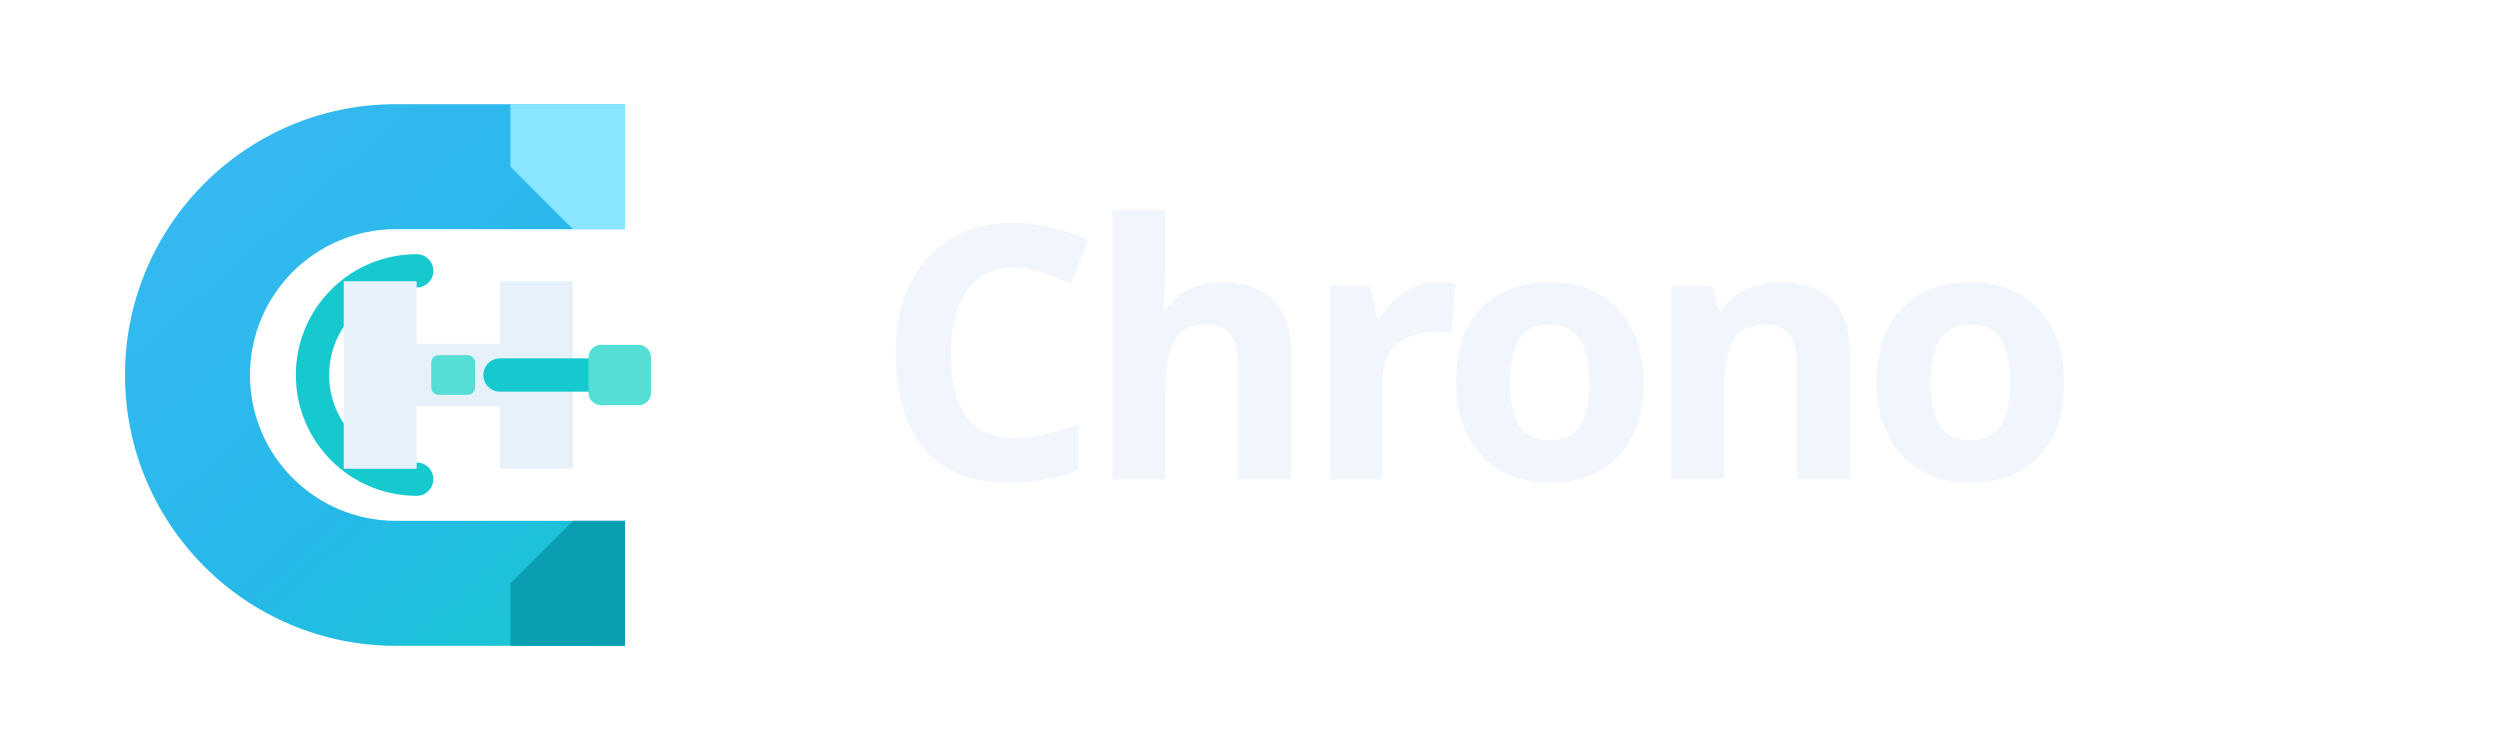
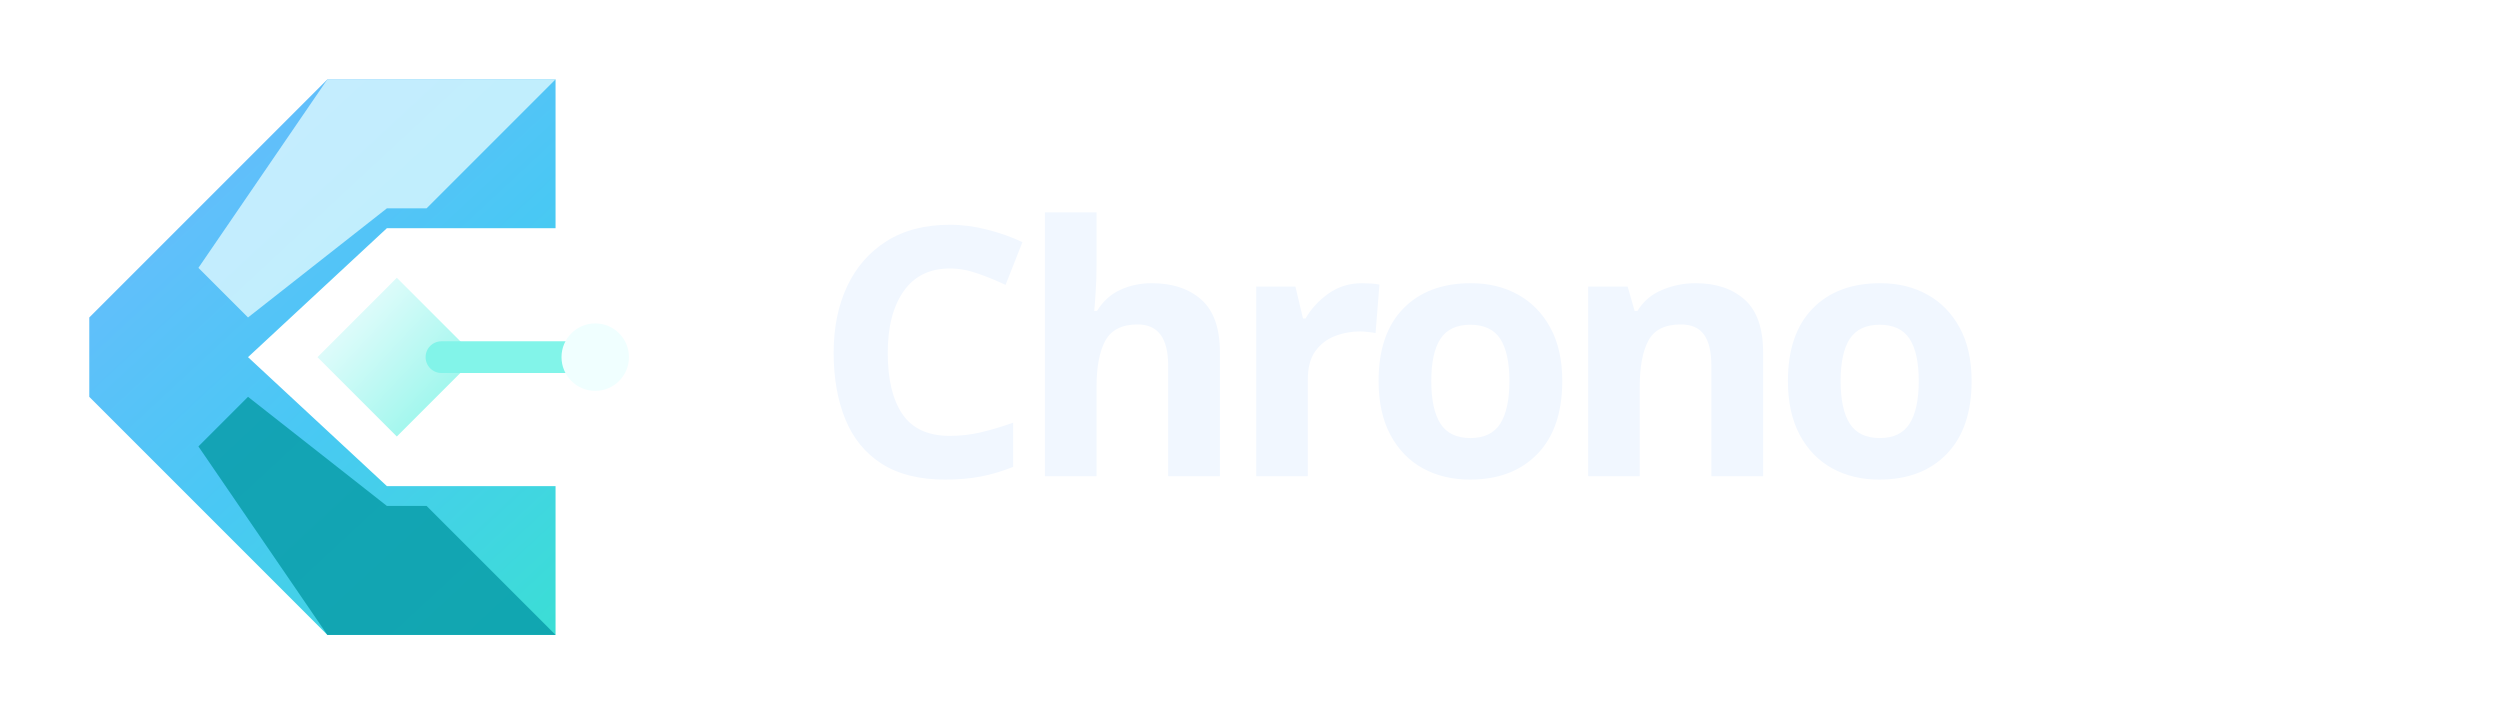
- <svg xmlns="http://www.w3.org/2000/svg" viewBox="0 0 240 72" role="img" aria-labelledby="title desc">
+ <svg xmlns="http://www.w3.org/2000/svg" viewBox="0 0 252 72" role="img" aria-labelledby="title desc">
  <defs>
-     <linearGradient id="chrono-ribbon" x1="12" y1="10" x2="58" y2="62" gradientUnits="userSpaceOnUse">
-       <stop stop-color="#39B9F2" />
-       <stop offset="0.58" stop-color="#26B9E8" />
-       <stop offset="1" stop-color="#16C9CE" />
+     <linearGradient id="chrono-prism" x1="10" y1="8" x2="62" y2="64" gradientUnits="userSpaceOnUse">
+       <stop stop-color="#71B9FF" />
+       <stop offset=".52" stop-color="#49C8F4" />
+       <stop offset="1" stop-color="#39E1D1" />
+     </linearGradient>
+     <linearGradient id="chrono-cursor" x1="33" y1="29" x2="48" y2="43" gradientUnits="userSpaceOnUse">
+       <stop stop-color="#F2FDFF" />
+       <stop offset="1" stop-color="#8AF5E8" />
    </linearGradient>
  </defs>
-   <g transform="translate(4 0)">
-     <path d="M56 10H34C19.64 10 8 21.64 8 36s11.64 26 26 26h22V50H34c-7.73 0-14-6.27-14-14s6.27-14 14-14h22V10Z" fill="url(#chrono-ribbon)" />
-     <path d="M45 10H56V22H51L45 16Z" fill="#8AE6FF" />
-     <path d="M45 62H56V50H51L45 56Z" fill="#0A9EB2" />
-     <path d="M36 26A10 10 0 0 0 36 46" fill="none" stroke="#16C9CE" stroke-width="3.2" stroke-linecap="round" />
-     <path d="M29 27H36V33H44V27H51V45H44V39H36V45H29Z" fill="#E6F1FA" />
-     <path d="M44 36H52.5" fill="none" stroke="#16C9CE" stroke-width="3.2" stroke-linecap="round" />
-     <rect x="37.4" y="34.1" width="4.2" height="3.8" rx="0.7" fill="#54DED6" />
-     <rect x="52.5" y="33.1" width="6" height="5.8" rx="1.2" fill="#54DED6" />
-   </g>
-   <text x="84" y="46" fill="#F1F6FC" font-family="Geist, ui-sans-serif, system-ui, sans-serif" font-size="34" font-weight="650" letter-spacing="-1.5">Chrono</text>
+   <path d="M56 8H33L9 32V40L33 64H56V49H39L25 36L39 23H56V8Z" fill="url(#chrono-prism)" />
+   <path d="M33 8H56L43 21H39L25 32L20 27Z" fill="#E3FBFF" opacity=".76" />
+   <path d="M39 51H43L56 64H33L20 45L25 40Z" fill="#0A9EAA" opacity=".86" />
+   <path d="M40 28L48 36L40 44L32 36Z" fill="url(#chrono-cursor)" />
+   <path d="M44.5 36H60" stroke="#82F4E9" stroke-width="3.2" stroke-linecap="round" />
+   <circle cx="60" cy="36" r="3.4" fill="#F0FFFF" />
+   <text x="82" y="48" fill="#F1F7FF" font-family="Geist,ui-sans-serif,system-ui,sans-serif" font-size="35" font-weight="680" letter-spacing="-1.7">Chrono</text>
</svg>
